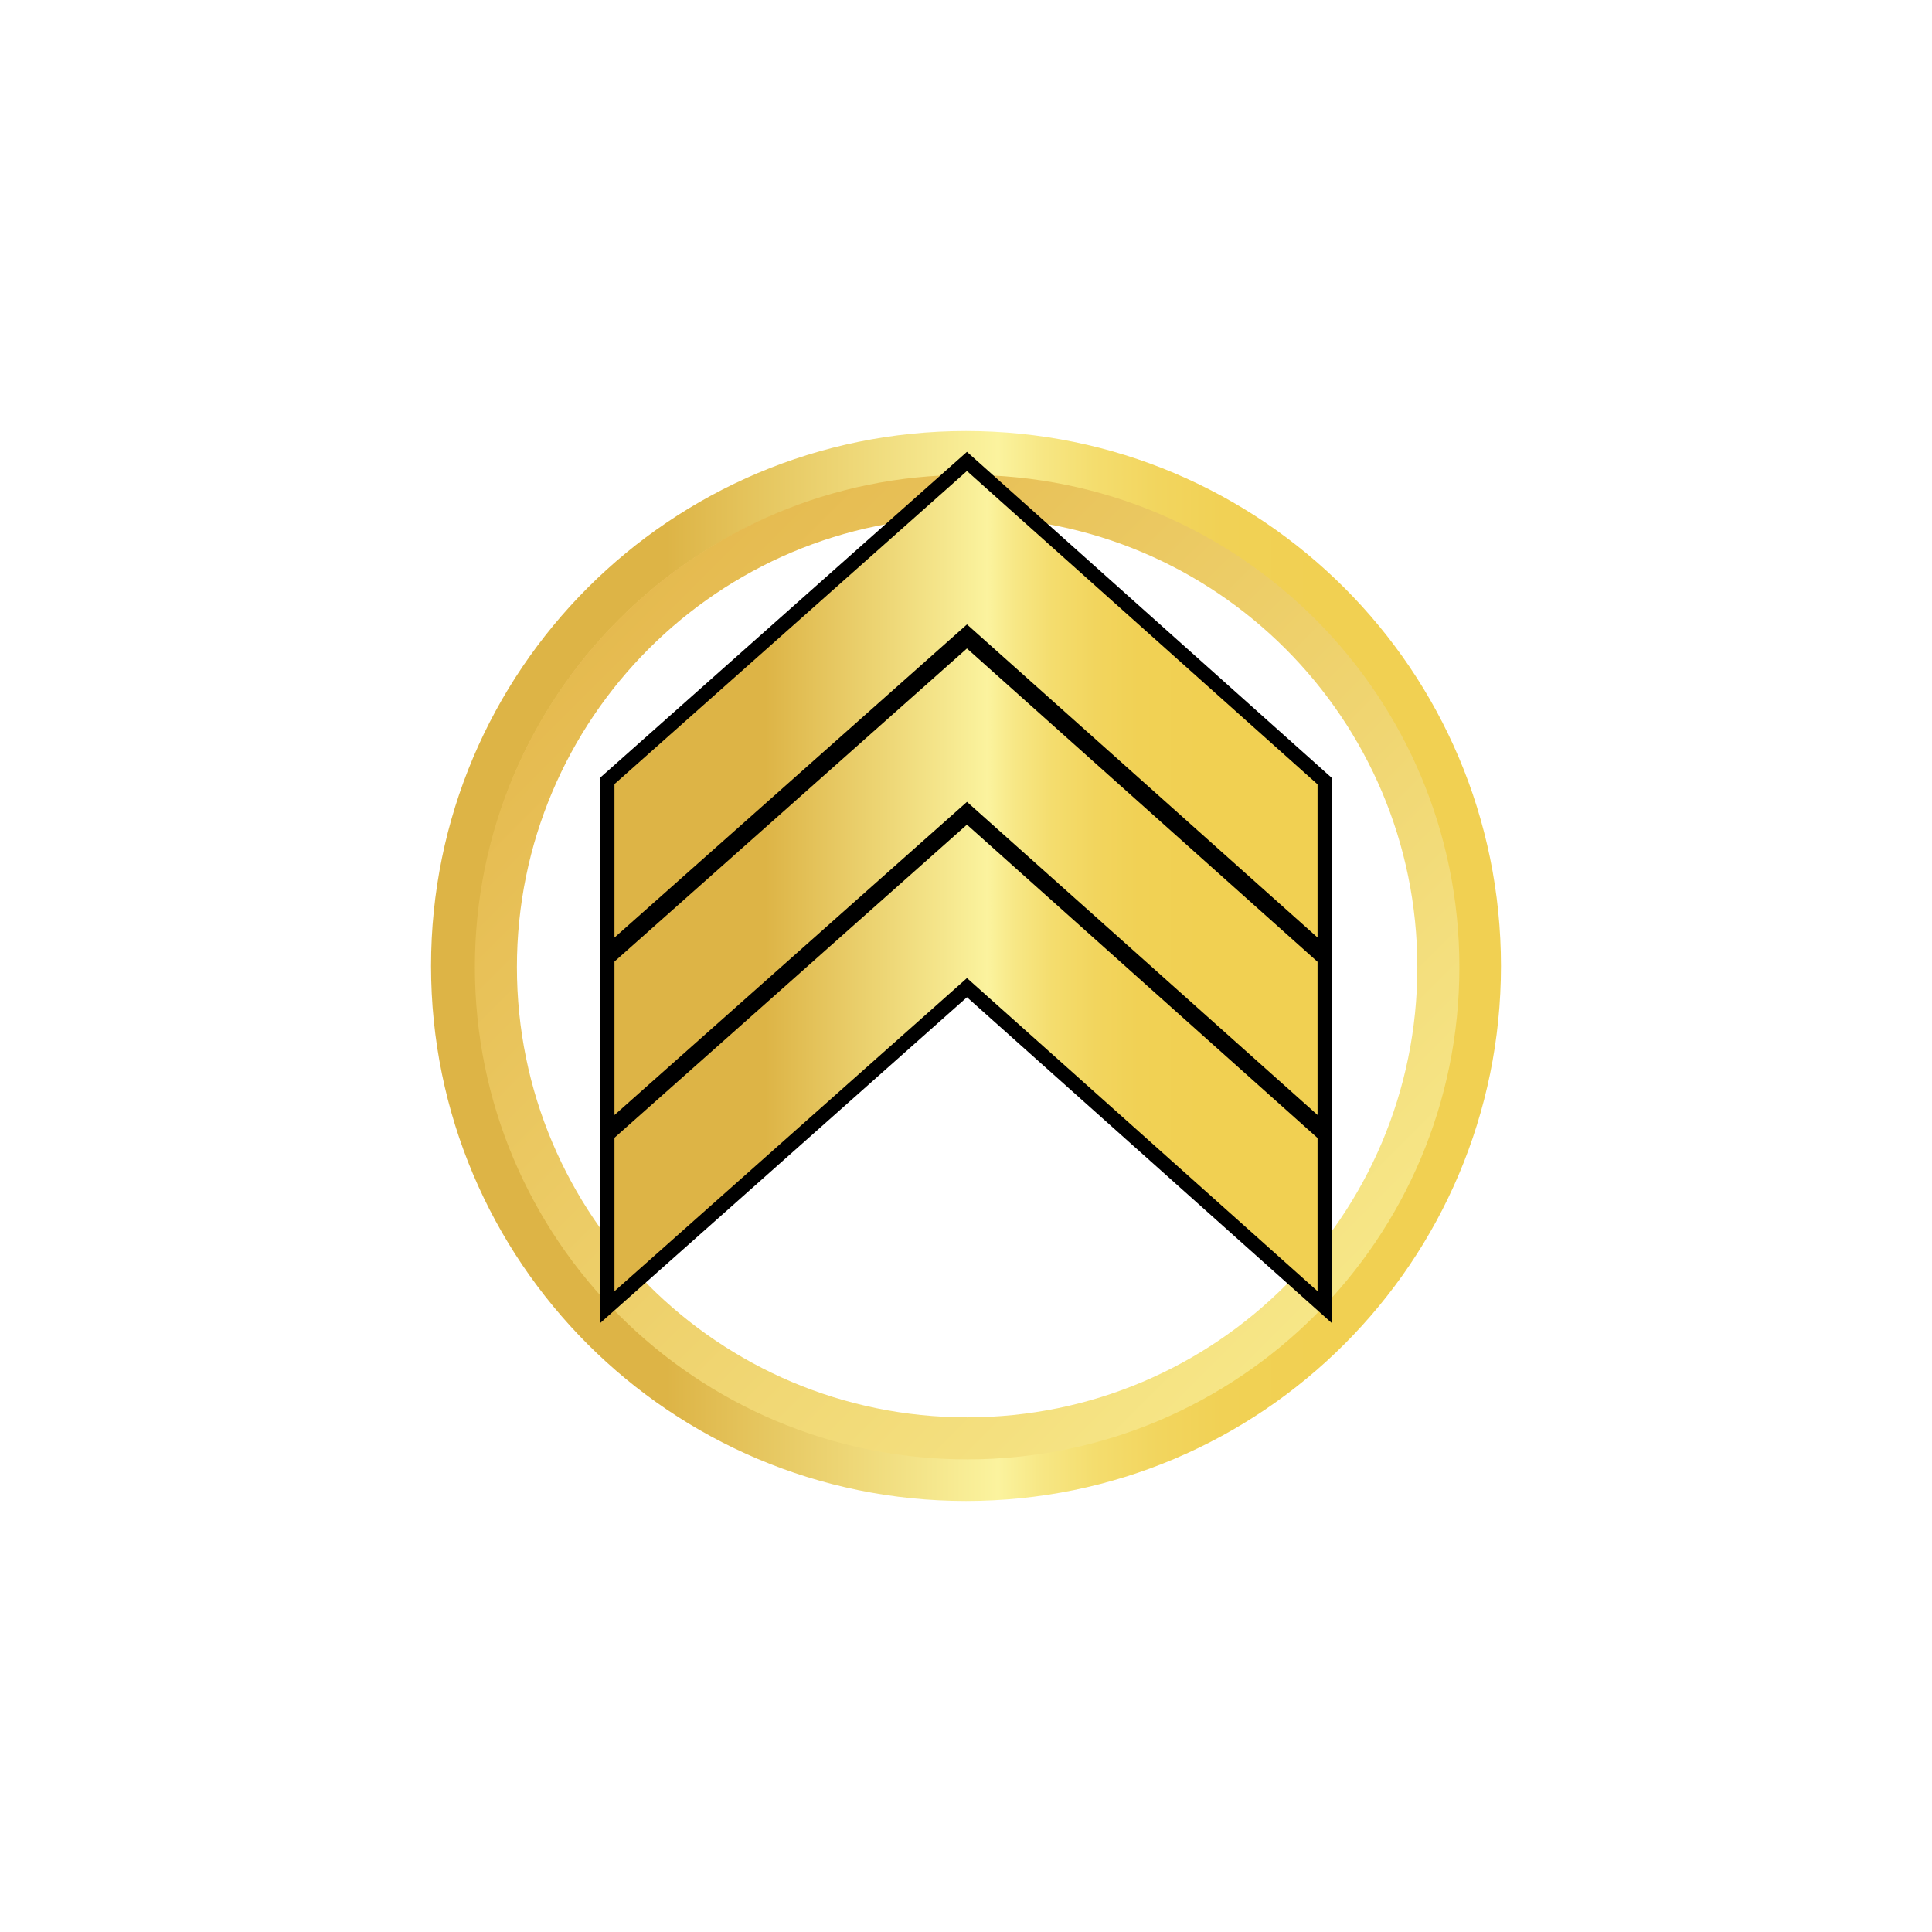
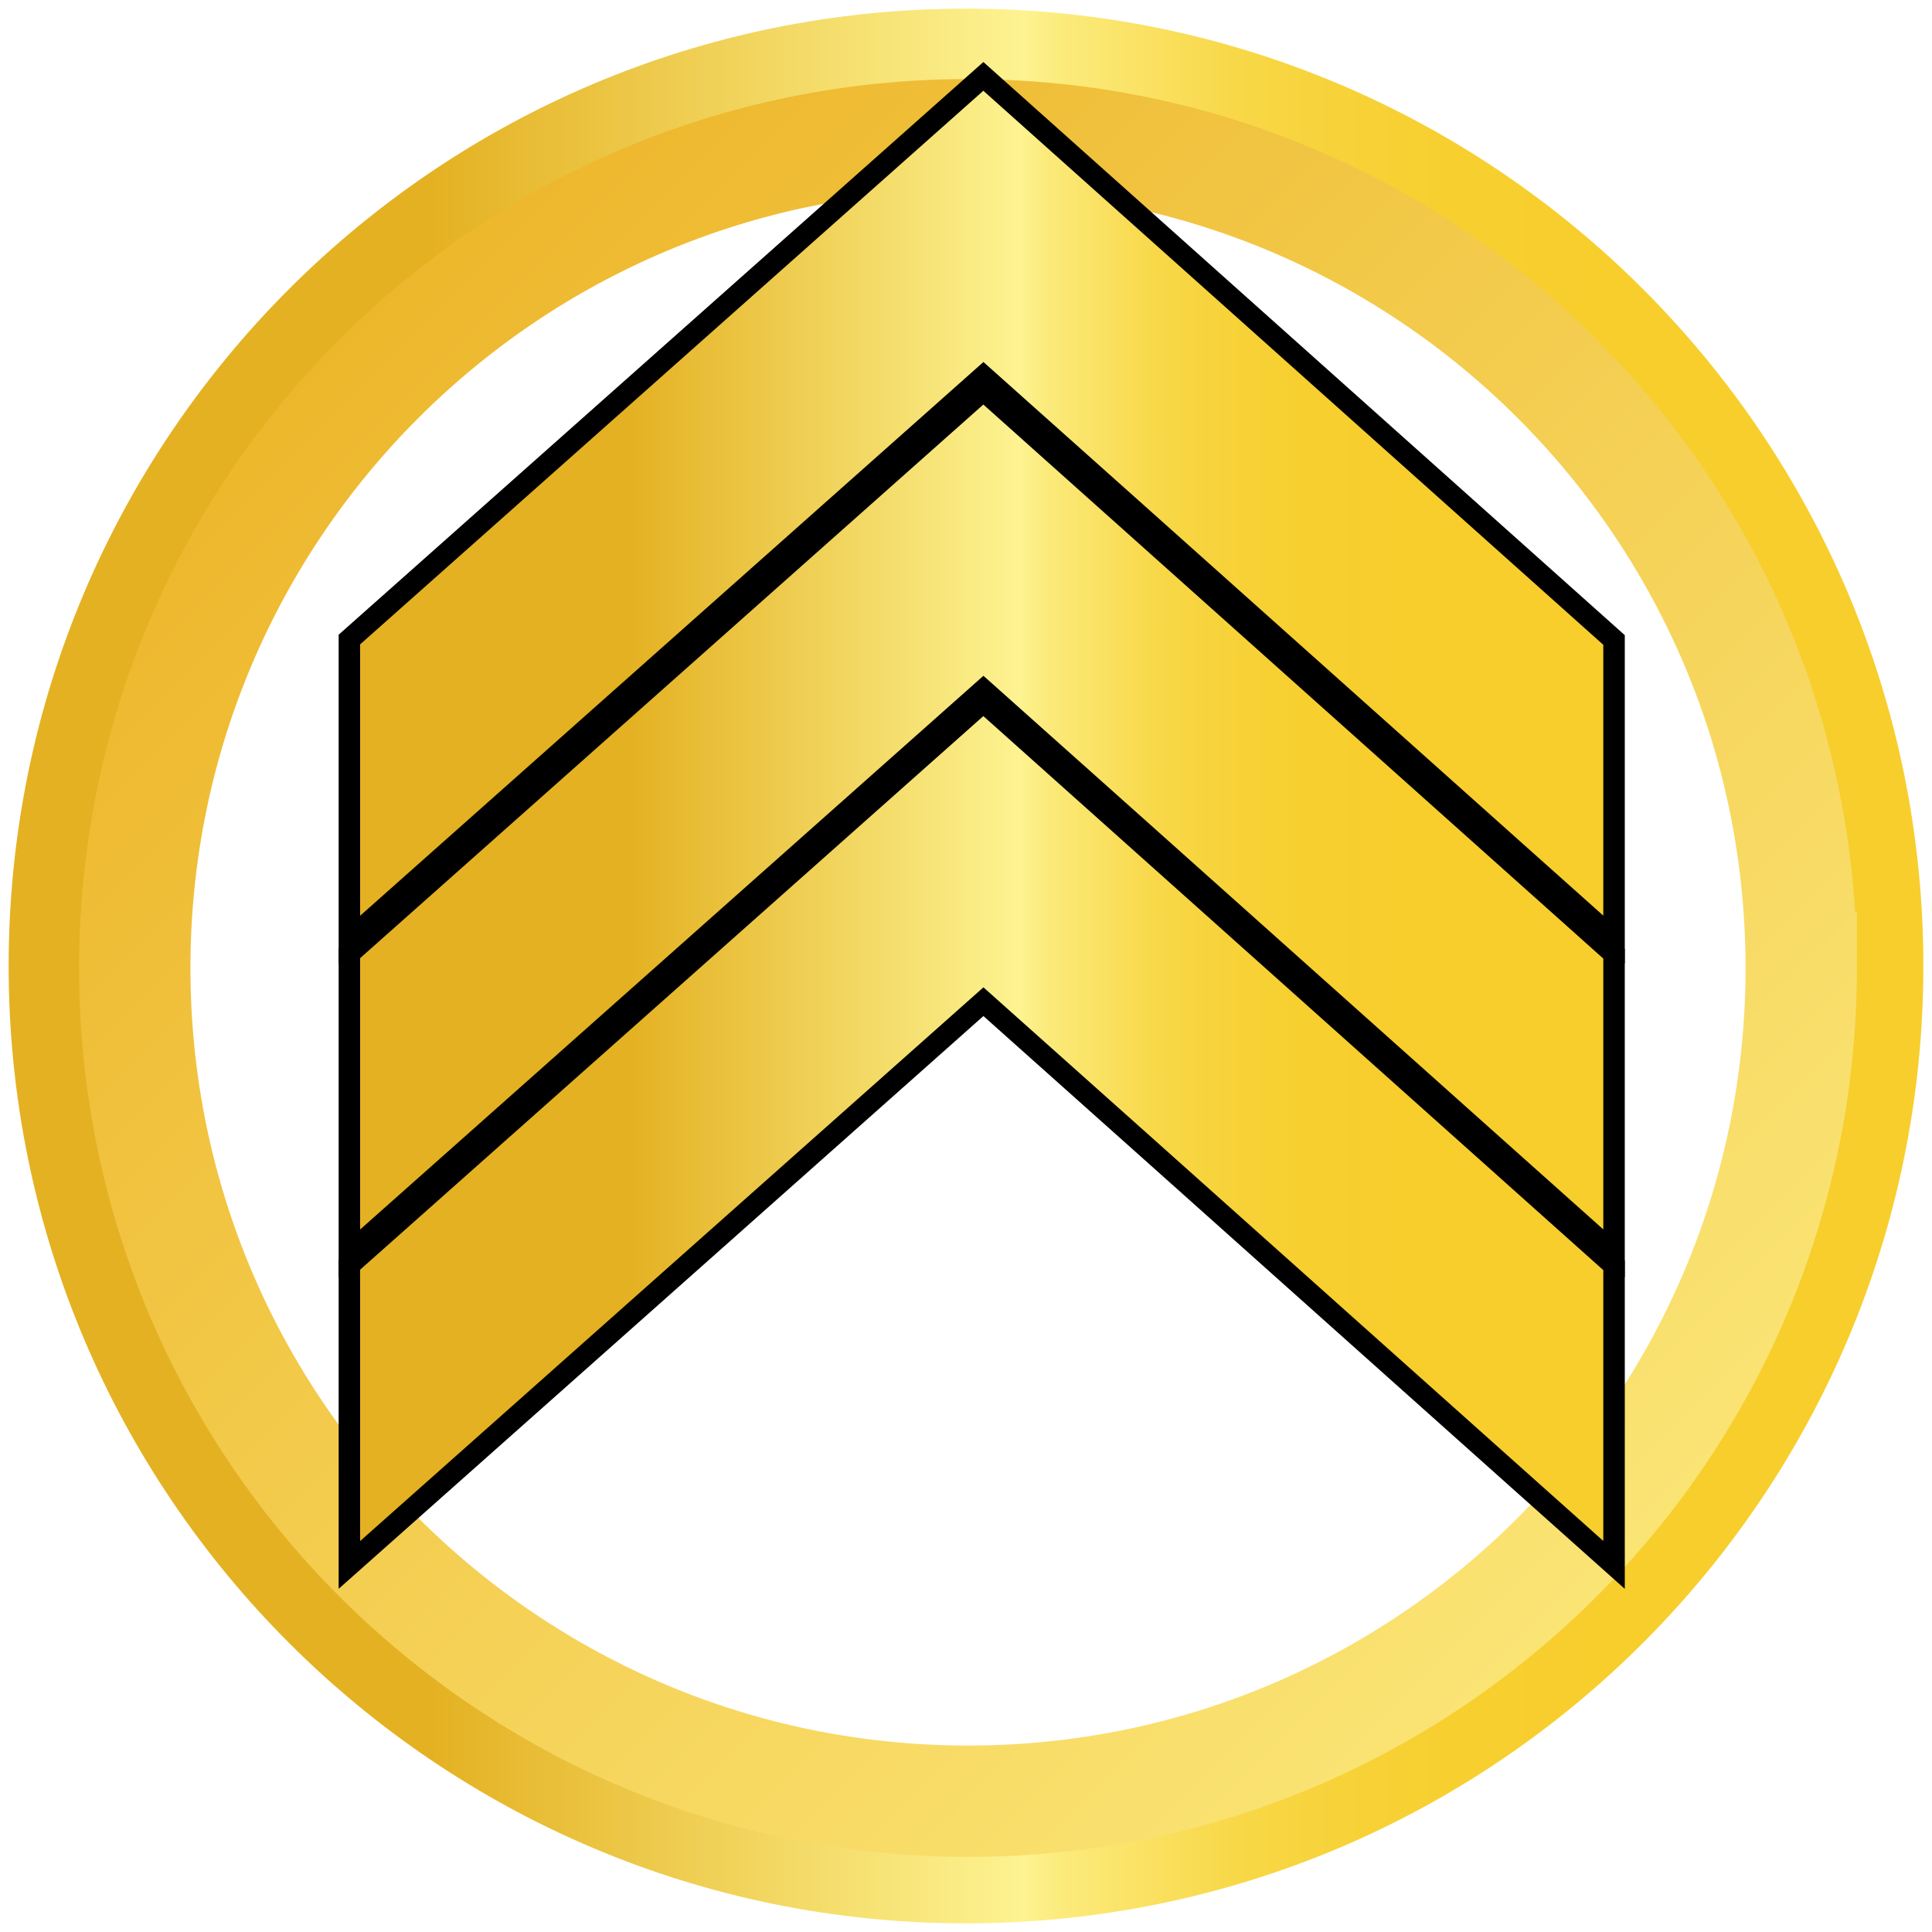
- <svg xmlns="http://www.w3.org/2000/svg" xmlns:xlink="http://www.w3.org/1999/xlink" id="Layer_1" version="1.1" viewBox="0 0 2160 2160">
+ <svg xmlns="http://www.w3.org/2000/svg" xmlns:xlink="http://www.w3.org/1999/xlink" id="Layer_1" version="1.1" viewBox="0 0 1440 1440">
  <defs>
    <style>
      .st0 {
        fill: url(#linear-gradient2);
      }

      .st1 {
        fill: url(#linear-gradient3);
      }

      .st2 {
-         fill: url(#linear-gradient6);
+         fill: url(#linear-gradient4);
      }

      .st3 {
-         fill: url(#linear-gradient7);
+         stroke: url(#linear-gradient);
+         stroke-width: 76px;
+       }
+ 
+       .st3, .st4 {
+         fill: none;
      }

      .st4 {
-         fill: url(#linear-gradient5);
-       }
- 
-       .st5 {
-         fill: url(#linear-gradient4);
-       }
- 
-       .st6 {
-         fill: url(#linear-gradient12);
-       }
- 
-       .st7 {
-         fill: url(#linear-gradient11);
-       }
- 
-       .st8 {
-         fill: url(#linear-gradient10);
-       }
- 
-       .st9 {
-         stroke: url(#linear-gradient);
-       }
- 
-       .st9, .st10 {
-         stroke-width: 50px;
-       }
- 
-       .st9, .st10, .st11, .st12 {
-         fill: none;
-       }
- 
-       .st10 {
-         stroke: url(#linear-gradient8);
-       }
- 
-       .st11 {
        stroke: url(#linear-gradient1);
-       }
- 
-       .st11, .st12 {
        stroke-miterlimit: 3.68;
-         stroke-width: 47px;
-       }
- 
-       .st12 {
-         stroke: url(#linear-gradient9);
+         stroke-width: 83px;
      }
    </style>
-     <linearGradient id="linear-gradient" x1="2730.76" y1="1109.78" x2="3926.96" y2="1109.78" gradientUnits="userSpaceOnUse">
-       <stop offset=".06" stop-color="#ddb446" />
-       <stop offset=".22" stop-color="#ddb446" />
-       <stop offset=".53" stop-color="#fbf39e" />
-       <stop offset=".57" stop-color="#f7e785" />
-       <stop offset=".62" stop-color="#f4dd6e" />
-       <stop offset=".68" stop-color="#f2d55e" />
-       <stop offset=".74" stop-color="#f1d155" />
-       <stop offset=".83" stop-color="#f1d052" />
+     <linearGradient id="linear-gradient" x1="6.44" y1="720" x2="1433.56" y2="720" gradientUnits="userSpaceOnUse">
+       <stop offset=".06" stop-color="#e4b122" />
+       <stop offset=".22" stop-color="#e4b122" />
+       <stop offset=".53" stop-color="#fdf391" />
+       <stop offset=".55" stop-color="#fbeb7c" />
+       <stop offset=".6" stop-color="#fae05f" />
+       <stop offset=".64" stop-color="#f8d848" />
+       <stop offset=".7" stop-color="#f7d238" />
+       <stop offset=".75" stop-color="#f7cf2f" />
+       <stop offset=".83" stop-color="#f7ce2c" />
    </linearGradient>
-     <linearGradient id="linear-gradient1" x1="3032.31" y1="1422.65" x2="4216.47" y2="238.49" gradientTransform="translate(-1.78 1874.57) scale(.92 -.92)" gradientUnits="userSpaceOnUse">
-       <stop offset="0" stop-color="#010101" />
-       <stop offset=".01" stop-color="#e2b245" />
-       <stop offset="1" stop-color="#faef92" />
+     <linearGradient id="linear-gradient1" x1="106.72" y1="1214.34" x2="1529.98" y2="-208.92" gradientTransform="translate(-30.83 1183.63) scale(.92 -.92)" gradientUnits="userSpaceOnUse">
+       <stop offset="0" stop-color="#000" />
+       <stop offset=".01" stop-color="#ebaf1f" />
+       <stop offset="1" stop-color="#fded83" />
    </linearGradient>
-     <linearGradient id="linear-gradient2" x1="2966.23" y1="1248.8" x2="3691.5" y2="1248.8" gradientUnits="userSpaceOnUse">
-       <stop offset=".06" stop-color="#ddb446" />
-       <stop offset=".22" stop-color="#ddb446" />
-       <stop offset=".53" stop-color="#fbf39e" />
-       <stop offset=".57" stop-color="#f7e785" />
-       <stop offset=".62" stop-color="#f4dd6e" />
-       <stop offset=".68" stop-color="#f2d55e" />
-       <stop offset=".74" stop-color="#f1d155" />
-       <stop offset=".83" stop-color="#f1d052" />
-     </linearGradient>
-     <linearGradient id="linear-gradient3" x1="3001.78" y1="1221.39" x2="3655.95" y2="1221.39" xlink:href="#linear-gradient2" />
-     <linearGradient id="linear-gradient4" y1="1046.44" y2="1046.44" xlink:href="#linear-gradient2" />
-     <linearGradient id="linear-gradient5" x1="3001.78" y1="1019.03" x2="3655.95" y2="1019.03" xlink:href="#linear-gradient2" />
-     <linearGradient id="linear-gradient6" y1="845.24" y2="845.24" xlink:href="#linear-gradient2" />
-     <linearGradient id="linear-gradient7" x1="3001.78" y1="817.83" x2="3655.95" y2="817.83" xlink:href="#linear-gradient2" />
-     <linearGradient id="linear-gradient8" x1="481.9" y1="1080" x2="1678.1" y2="1080" xlink:href="#linear-gradient2" />
-     <linearGradient id="linear-gradient9" x1="586.03" y1="1455.04" x2="1770.19" y2="270.88" xlink:href="#linear-gradient1" />
-     <linearGradient id="linear-gradient10" x1="678.97" y1="1186.34" x2="1481.03" y2="1186.34" xlink:href="#linear-gradient2" />
-     <linearGradient id="linear-gradient11" x1="678.97" y1="989.35" x2="1481.03" y2="989.35" xlink:href="#linear-gradient2" />
-     <linearGradient id="linear-gradient12" x1="678.97" y1="790.95" x2="1481.03" y2="790.95" xlink:href="#linear-gradient2" />
+     <linearGradient id="linear-gradient2" x1="260.4" y1="844.71" x2="1203" y2="844.71" xlink:href="#linear-gradient" />
+     <linearGradient id="linear-gradient3" x1="260.4" y1="612.51" x2="1203" y2="612.51" xlink:href="#linear-gradient" />
+     <linearGradient id="linear-gradient4" x1="260.4" y1="378.64" x2="1203" y2="378.64" xlink:href="#linear-gradient" />
  </defs>
-   <rect x="2479.97" y="236.41" width="1680.02" height="1754.45" rx="559.44" ry="559.44" />
  <g>
-     <path class="st9" d="M3901.96,1109.78c0,316.51-256.59,573.1-573.1,573.1s-573.1-256.59-573.1-573.1,256.59-573.1,573.1-573.1,573.1,256.59,573.1,573.1Z" />
-     <path class="st11" d="M3856.97,1111.03c0,290.97-235.88,526.85-526.85,526.85s-526.85-235.88-526.85-526.85,235.88-526.85,526.85-526.85,526.85,235.88,526.85,526.85Z" />
+     <path class="st3" d="M1395.56,720c0,373.1-302.46,675.56-675.56,675.56S44.44,1093.1,44.44,720,346.9,44.44,720,44.44s675.56,302.46,675.56,675.56Z" />
+     <path class="st4" d="M1342.53,721.48c0,342.99-278.05,621.04-621.04,621.04S100.44,1064.47,100.44,721.48,378.49,100.44,721.48,100.44s621.04,278.05,621.04,621.04Z" />
  </g>
  <g>
    <g>
-       <path class="st0" d="M2966.23,1333.03l363.58-367.26,361.68,367.54v198.5l-60.88-61.8c-40.92-41.54-81.81-83.1-122.71-124.66l-1.43-1.46c-57.8-58.74-117.51-119.42-176.65-179.39-72.09,72.87-144.95,146.45-215.65,217.86l-147.95,149.44v-198.79Z" />
-       <path d="M3329.8,977.16l353.7,359.43v175.7l-47.18-47.89c-40.91-41.54-81.81-83.1-122.7-124.65-60.22-61.2-122.29-124.28-183.77-186.61-73.95,74.75-148.78,150.33-221.35,223.62l-134.27,135.62v-176.05l355.56-359.16M3329.83,954.38l-11.4,11.52-355.56,359.16-4.63,4.68v221.54l27.37-27.65,134.27-135.62c68.42-69.11,139.05-140.45,209.96-212.11,57.87,58.69,116.03,117.8,172.39,175.07,40.03,40.68,81.42,82.75,122.71,124.66l47.18,47.89,27.4,27.81v-221.3l-4.6-4.67-353.7-359.43-11.37-11.55h0Z" />
-     </g>
-     <path class="st1" d="M3001.78,1338.15v97.73c109.37-110.48,218.76-220.93,328.09-331.45,108.81,110.26,217.37,220.77,326.08,331.13v-97.19l-326.21-331.49-327.96,331.27Z" />
-     <g>
-       <path class="st5" d="M2966.23,1130.67l363.58-367.26,361.68,367.54v198.5l-60.88-61.8c-40.92-41.54-81.81-83.1-122.71-124.66l-.76-.77c-58.02-58.97-117.96-119.87-177.32-180.07-71.72,72.49-144.19,145.69-214.55,216.75l-149.06,150.56v-198.79Z" />
-       <path d="M3329.8,774.81l353.7,359.43v175.7l-47.18-47.89c-40.91-41.54-81.81-83.1-122.7-124.65-60.22-61.2-122.29-124.28-183.77-186.61-73.95,74.75-148.78,150.33-221.35,223.62l-134.27,135.62v-176.05l355.56-359.16M3329.83,752.03l-11.4,11.52-355.56,359.16-4.63,4.68v221.54l27.37-27.65,134.27-135.62c68.42-69.11,139.05-140.45,209.96-212.11,57.87,58.69,116.03,117.8,172.39,175.07,40.03,40.68,81.42,82.75,122.71,124.66l47.18,47.89,27.4,27.81v-221.3l-4.6-4.67-353.7-359.43-11.37-11.55h0Z" />
-     </g>
-     <path class="st4" d="M3001.78,1135.8v97.73c109.37-110.48,218.76-220.93,328.09-331.45,108.81,110.26,217.37,220.77,326.08,331.13v-97.19l-326.21-331.49-327.96,331.27Z" />
-     <g>
-       <path class="st2" d="M2966.23,929.47l363.58-367.26,361.68,367.54v198.5l-60.88-61.8c-40.92-41.54-81.81-83.1-122.71-124.66l-1.32-1.34c-57.84-58.78-117.59-119.5-176.76-179.5-71.56,72.33-143.88,145.37-214.09,216.28l-149.52,151.03v-198.79Z" />
-       <path d="M3329.8,573.6l353.7,359.43v175.7l-47.18-47.89c-40.91-41.54-81.81-83.1-122.7-124.65-60.22-61.2-122.29-124.28-183.77-186.61-73.95,74.75-148.78,150.33-221.35,223.62l-134.27,135.62v-176.05l355.56-359.16M3329.83,550.83l-11.4,11.52-355.56,359.16-4.63,4.68v221.54l27.37-27.65,134.27-135.62c65.17-65.82,138.6-139.99,209.96-212.11,57.83,58.65,116.01,117.77,172.39,175.07,40.09,40.74,81.54,82.87,122.71,124.66l47.18,47.89,27.4,27.81v-221.3l-4.6-4.67-353.7-359.43-11.37-11.55h0Z" />
-     </g>
-     <path class="st3" d="M3001.78,934.6v97.73c109.37-110.48,218.76-220.93,328.09-331.45,108.81,110.26,217.37,220.77,326.08,331.13v-97.19l-326.21-331.49-327.96,331.27Z" />
-   </g>
-   <g>
-     <g>
-       <path class="st10" d="M1653.1,1080c0,316.51-256.59,573.1-573.1,573.1s-573.1-256.59-573.1-573.1,256.59-573.1,573.1-573.1,573.1,256.59,573.1,573.1Z" />
-       <path class="st12" d="M1608.11,1081.26c0,290.97-235.88,526.85-526.85,526.85s-526.85-235.88-526.85-526.85,235.88-526.85,526.85-526.85,526.85,235.88,526.85,526.85Z" />
+       <path class="st0" d="M260.4,942.76l472.53-419.75,470.06,420.07v223.31l-74.96-66.92c-53.45-47.72-106.88-95.47-160.3-143.21l-.19-.17c-76.75-68.59-156.06-139.47-234.57-209.48-94.36,83.87-189.88,168.71-282.31,250.81l-190.26,169v-223.66Z" />
+       <path d="M732.92,533.73l462.08,412.94v201.86l-61.63-55.02c-53.45-47.72-106.88-95.47-160.3-143.21-78.67-70.31-159.76-142.78-240.08-214.4-96.61,85.87-194.37,172.7-289.17,256.91l-175.41,155.81v-202.26l464.51-412.62M732.95,512.3l-10.66,9.47-464.51,412.62-5.37,4.77v245.06l26.63-23.65,175.41-155.81c86.44-76.78,184-163.43,278.53-247.45,76.97,68.64,154.42,137.86,229.44,204.9,52.53,46.95,106.85,95.49,160.31,143.22l61.63,55.02,26.66,23.8v-244.75l-5.34-4.77-462.08-412.94-10.63-9.5h0Z" />
    </g>
    <g>
-       <g>
-         <path class="st8" d="M678.97,1268.43l402.08-357.16,399.98,357.44v192.69l-65.61-58.58c-45.35-40.48-90.67-80.99-135.99-121.49l-.52-.46c-64.73-57.85-131.61-117.62-197.83-176.67-80.22,71.3-161.31,143.33-239.99,213.21l-162.12,144v-192.99Z" />
-         <path d="M1081.03,921.98l392,350.31v171.25l-52.28-46.68c-45.34-40.48-90.67-80.99-135.99-121.49-66.74-59.65-135.53-121.12-203.67-181.88-81.96,72.85-164.89,146.51-245.31,217.94l-148.8,132.18v-171.58l394.06-350.04M1081.07,900.55l-10.66,9.47-394.06,350.04-5.37,4.77v214.39l26.63-23.65,148.8-132.18c72.88-64.73,155.06-137.72,234.67-208.48,64.67,57.67,129.87,115.94,193.02,172.39l.35.31c44.45,39.72,90.41,80.8,135.65,121.18l52.28,46.68,26.66,23.8v-214.14l-5.34-4.77-392-350.31-10.63-9.5h0Z" />
-       </g>
-       <g>
-         <path class="st7" d="M678.97,1071.44l402.08-357.16,399.98,357.44v192.69l-65.61-58.58c-45.35-40.48-90.67-80.99-135.99-121.49-64.85-57.95-131.84-117.83-198.35-177.13-80.22,71.3-161.31,143.33-239.99,213.21l-162.12,144v-192.98Z" />
-         <path d="M1081.03,724.99l392,350.31v171.25l-52.28-46.68c-45.34-40.48-90.67-80.99-135.99-121.49-66.74-59.65-135.53-121.12-203.67-181.88-81.96,72.85-164.89,146.51-245.31,217.94l-148.8,132.18v-171.58l394.06-350.04M1081.07,703.56l-10.66,9.47-394.06,350.04-5.37,4.77v214.39l26.63-23.65,148.8-132.18c72.88-64.73,155.06-137.72,234.67-208.48,64.78,57.77,129.92,115.99,193.02,172.39l.35.31c44.45,39.72,90.41,80.8,135.65,121.18l52.28,46.68,26.66,23.8v-214.14l-5.34-4.77-392-350.31-10.63-9.5h0Z" />
-       </g>
-       <g>
-         <path class="st6" d="M678.97,873.04l402.08-357.16,399.98,357.44v192.69l-65.61-58.58c-44.85-40.04-89.67-80.1-134.49-120.15l-1.5-1.34c-64.85-57.95-131.84-117.83-198.35-177.13-80.22,71.3-161.31,143.33-239.99,213.21l-162.12,144v-192.99Z" />
-         <path d="M1081.03,526.59l392,350.31v171.25l-52.28-46.68c-45.34-40.48-90.67-80.99-135.99-121.49-66.74-59.65-135.53-121.12-203.67-181.88-81.96,72.85-164.89,146.51-245.31,217.94l-148.8,132.18v-171.58l394.06-350.04M1081.07,505.17l-10.66,9.47-394.06,350.04-5.37,4.77v214.39l26.63-23.65,148.8-132.18c72.88-64.73,155.06-137.72,234.67-208.48,64.72,57.72,129.89,115.97,193.02,172.39l1.21,1.08c44.17,39.47,89.84,80.29,134.78,120.41l52.28,46.68,26.66,23.8v-214.14l-5.34-4.77-392-350.31-10.63-9.5h0Z" />
-       </g>
+       <path class="st1" d="M260.4,710.55l472.53-419.75,470.06,420.07v223.31l-74.96-66.92c-53.45-47.72-106.88-95.47-160.3-143.21l-.16-.15c-76.75-68.6-156.07-139.48-234.6-209.5-97.55,86.7-196.43,174.53-283.85,252.18l-188.72,167.64v-223.66Z" />
+       <path d="M732.92,301.52l462.08,412.94v201.86l-61.63-55.02c-53.45-47.72-106.88-95.47-160.3-143.21-78.67-70.31-159.76-142.78-240.08-214.4-96.61,85.87-194.37,172.7-289.17,256.91l-175.41,155.81v-202.26l464.51-412.62M732.95,280.09l-10.66,9.47-464.51,412.62-5.37,4.77v245.06l26.63-23.65,175.41-155.81c90.88-80.72,184.73-164.08,278.53-247.45,76.9,68.58,154.39,137.83,229.44,204.9l.5.45c52.37,46.8,106.52,95.19,159.8,142.77l61.63,55.02,26.66,23.8v-244.75l-5.34-4.77-462.08-412.94-10.63-9.5h0Z" />
+     </g>
+     <g>
+       <path class="st2" d="M260.4,476.68L732.93,56.94l470.06,420.07v223.31l-74.96-66.92c-53.45-47.72-106.88-95.47-160.3-143.21-76.72-68.56-155.99-139.41-234.76-209.65-95.8,85.15-191.37,170.04-283.85,252.18l-188.72,167.64v-223.66Z" />
+       <path d="M732.92,67.65l462.08,412.94v201.86l-61.63-55.02c-53.45-47.72-106.88-95.47-160.3-143.21-78.67-70.31-159.76-142.78-240.08-214.4-96.61,85.87-194.37,172.7-289.17,256.91l-175.41,155.81v-202.26L732.92,67.65M732.95,46.22l-10.66,9.47-464.51,412.62-5.37,4.77v245.06l26.63-23.65,175.41-155.81c86.44-76.78,184-163.43,278.53-247.45,76.9,68.58,154.39,137.83,229.44,204.9,52.45,46.87,106.68,95.34,160.31,143.22l61.63,55.02,26.66,23.8v-244.75l-5.34-4.77L743.58,55.72l-10.63-9.5h0Z" />
    </g>
  </g>
</svg>
